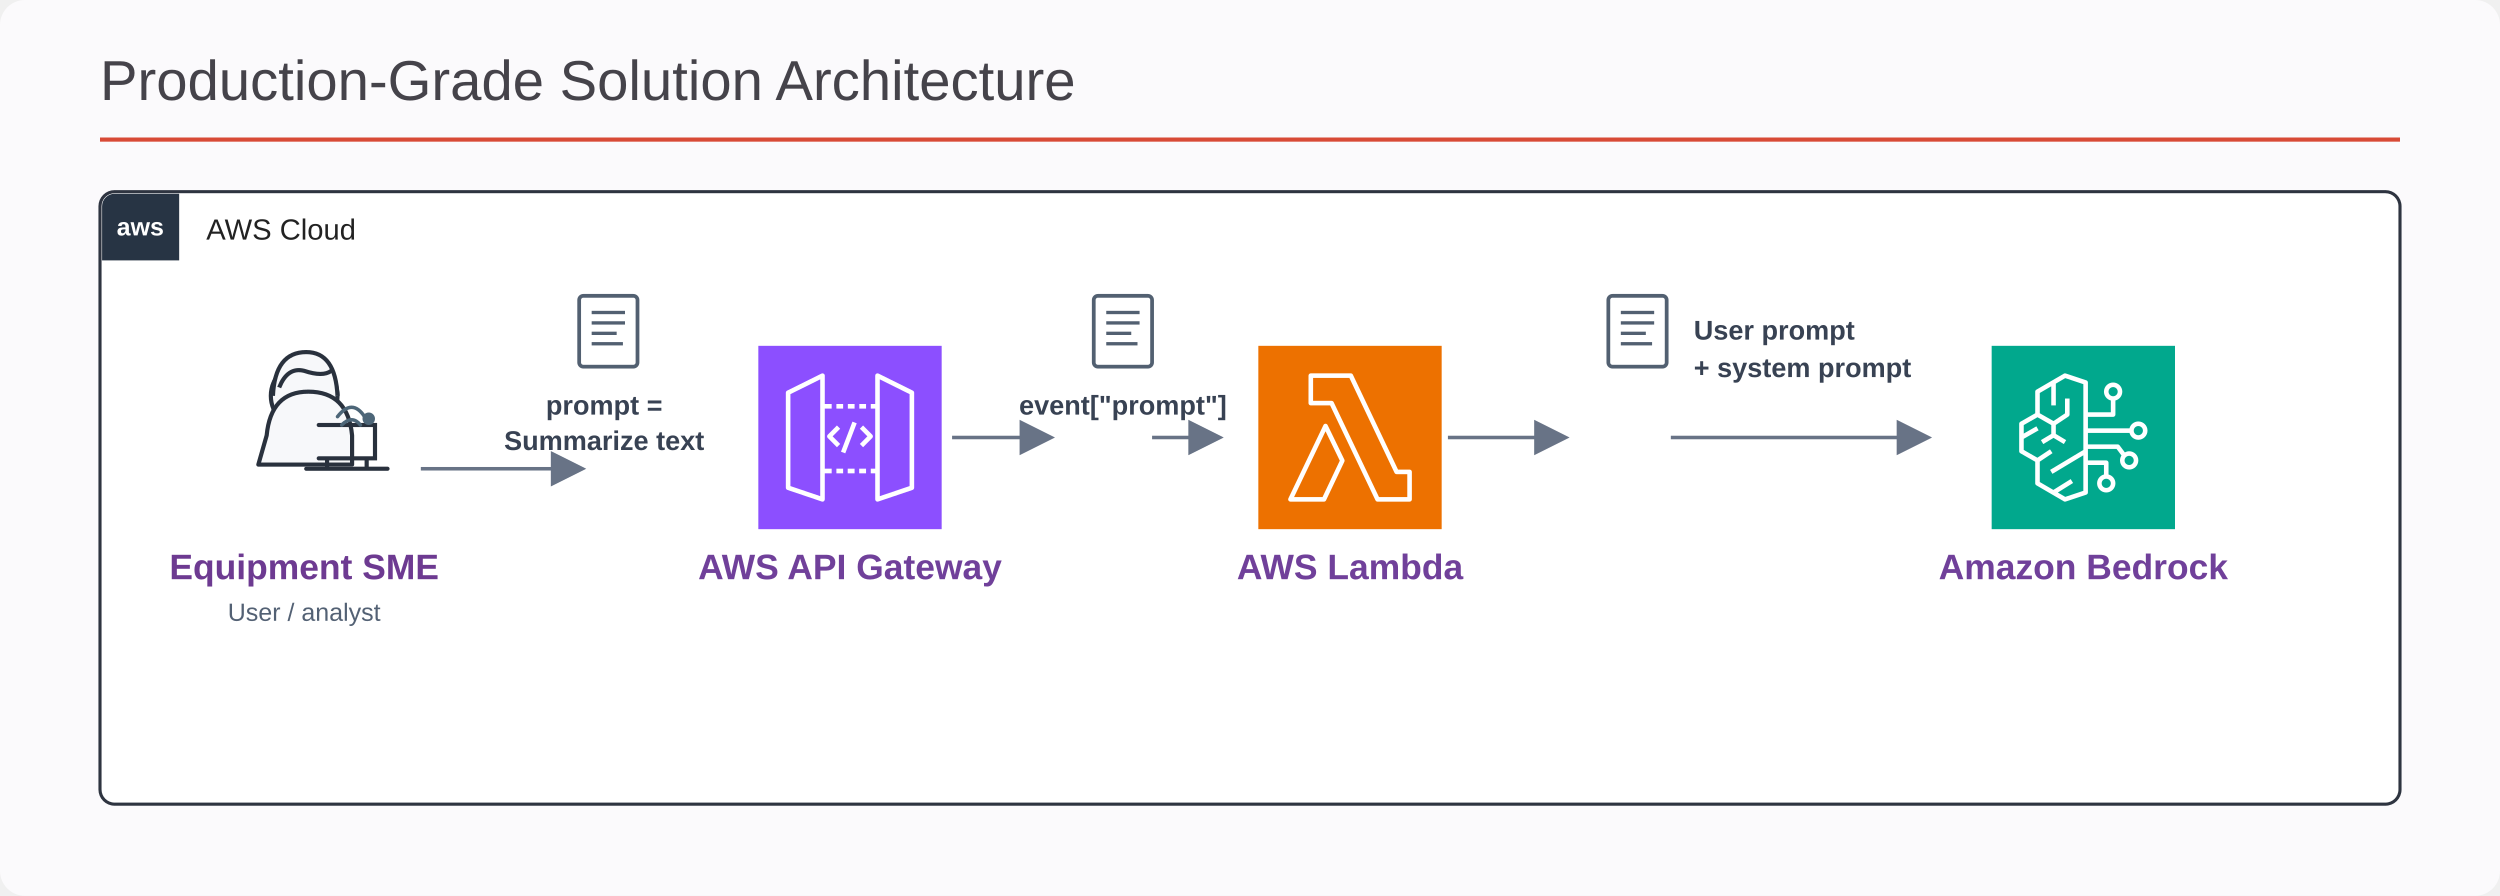
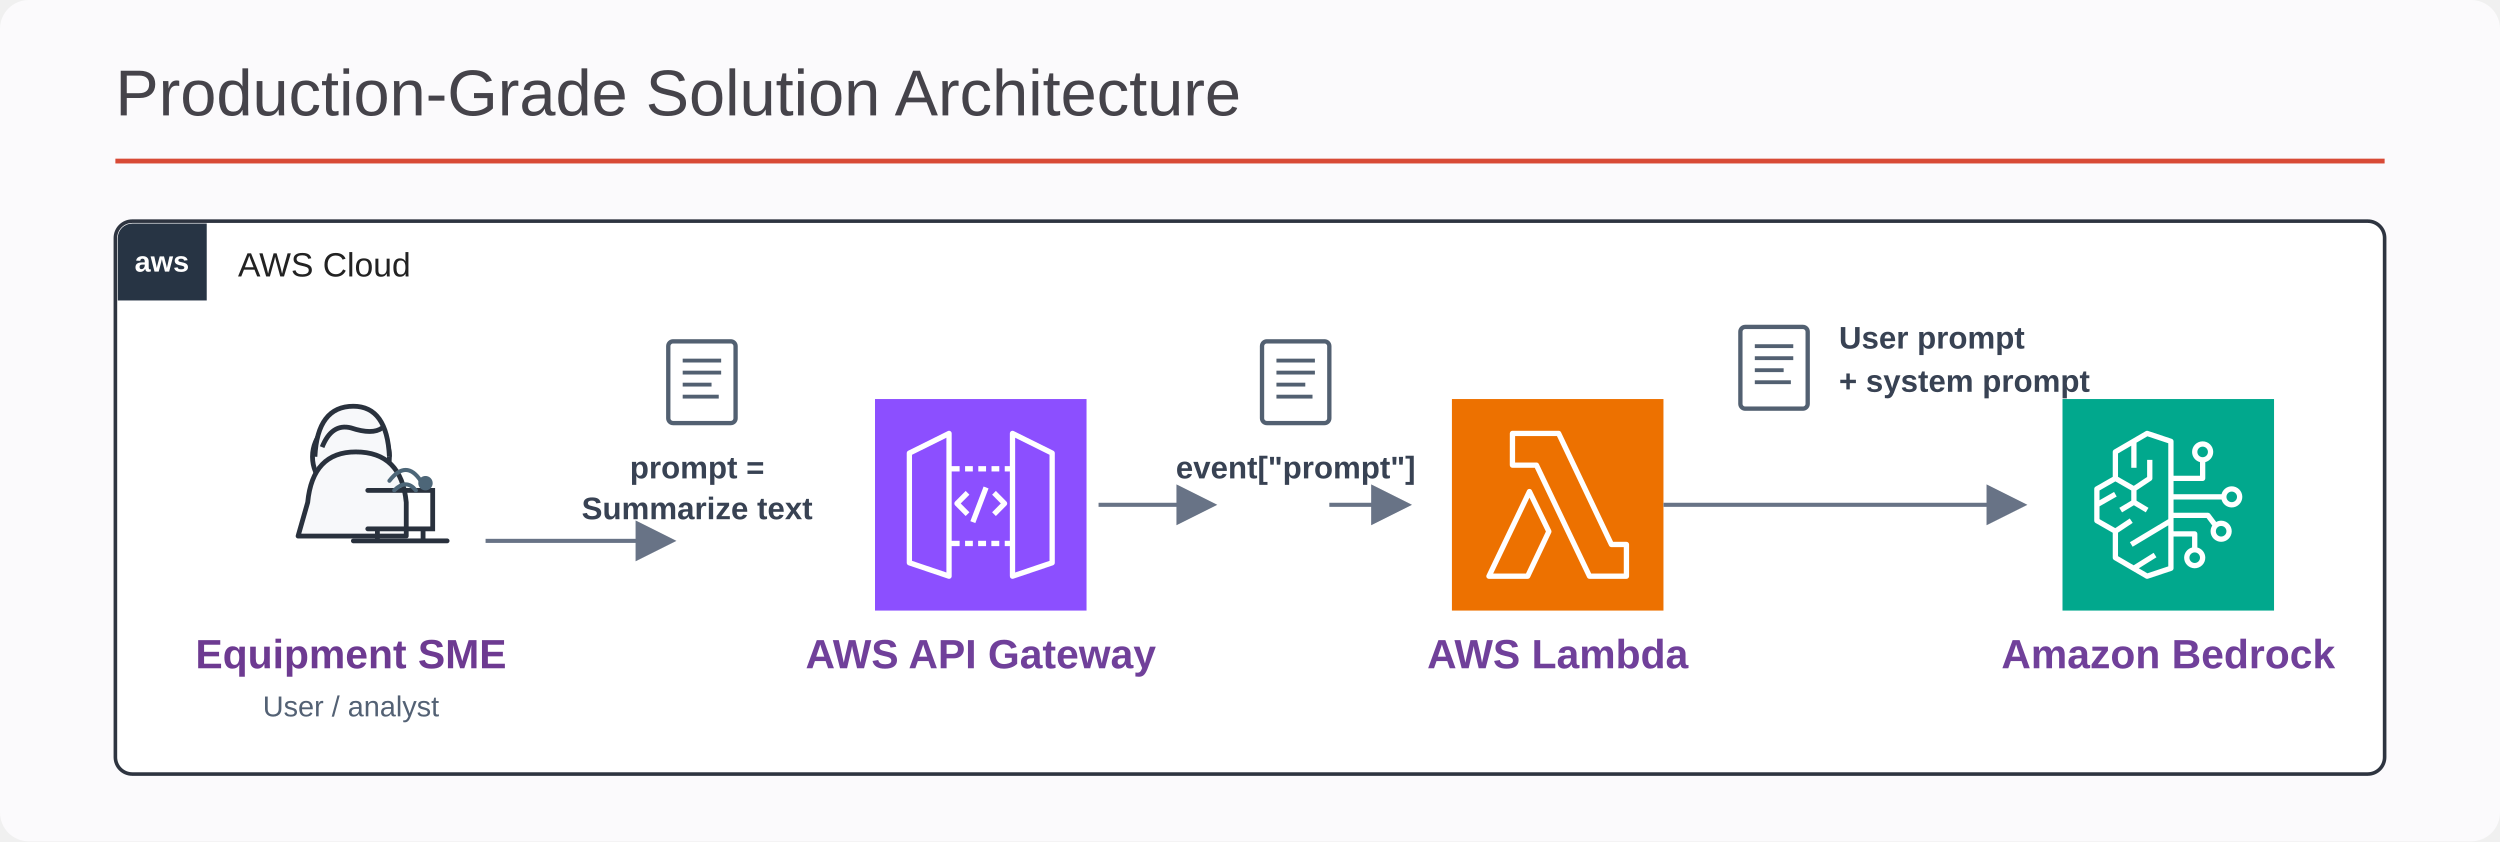
- <svg xmlns="http://www.w3.org/2000/svg" width="1200" height="430" viewBox="0 0 1200 430" role="img" aria-labelledby="title description">
+ <svg xmlns="http://www.w3.org/2000/svg" width="1040" height="350" viewBox="0 0 1040 350" role="img" aria-labelledby="title description">
  <defs>
    <marker id="arrow" markerWidth="10" markerHeight="10" refX="8" refY="5" orient="auto">
      <path d="M0 0 L10 5 L0 10 Z" fill="#687386" />
    </marker>
    <style>
      text { font-family: Arial, Helvetica, sans-serif; }
      .service-label { font-size: 17px; font-weight: 700; }
      .flow-label { font-size: 13px; font-weight: 600; fill: #384253; }
      .caption { font-size: 12px; fill: #536174; }
    </style>
  </defs>
-   <rect width="1200" height="430" rx="12" fill="#fbfafc" />
+   <rect width="1040" height="350" rx="12" fill="#fbfafc" />
  <text x="48" y="48" font-size="27" font-weight="400" fill="#45434a">Production-Grade Solution Architecture</text>
-   <path d="M48 67 H1152" stroke="#d84a36" stroke-width="2" />
-   <rect x="48" y="92" width="1104" height="294" rx="7" fill="#fff" stroke="#2e3440" stroke-width="1.5" />
+   <path d="M48 67 H992" stroke="#d84a36" stroke-width="2" />
+   <rect x="48" y="92" width="944" height="230" rx="7" fill="#fff" stroke="#2e3440" stroke-width="1.5" />
  <path d="M49 99a6 6 0 0 1 6-6h31v32H49z" fill="#273444" />
  <text x="56" y="113" font-size="12" font-weight="700" fill="#fff">aws</text>
  <text x="99" y="115" font-size="14" fill="#222">AWS Cloud</text>
  <g aria-label="Equipment SME">
    <circle cx="146" cy="190" r="16" fill="#f7f8fa" stroke="#29313d" stroke-width="2" />
    <path d="M131 190q1-21 16-21 14 0 15 21m-28-4q4-10 12-8 9 3 13 0m-31 31q2-21 20-21 19 0 21 21v14h-45z" fill="#f7f8fa" stroke="#29313d" stroke-width="2" stroke-linejoin="round" />
    <path d="M153 204h27v16h-27m4 0v5m19-5v5m-29 0h39" fill="none" stroke="#29313d" stroke-width="2" stroke-linecap="round" />
    <path d="M162 200q7-9 13 0m-11 4q5-5 9 0" fill="none" stroke="#4d6678" stroke-width="1.7" stroke-linecap="round" />
    <circle cx="177" cy="201" r="3" fill="#4d6678" />
    <text x="146" y="278" text-anchor="middle" class="service-label" fill="#6d3a91">Equipment SME</text>
    <text x="146" y="298" text-anchor="middle" class="caption">User / analyst</text>
  </g>
  <g aria-label="Summarization request">
    <rect x="278" y="142" width="28" height="34" rx="2" fill="#fff" stroke="#526071" stroke-width="1.8" />
    <path d="M284 150h16m-16 5h16m-16 5h12m-12 5h15" stroke="#526071" stroke-width="1.6" />
    <text x="290" y="199" text-anchor="middle" class="flow-label">prompt =</text>
    <text x="290" y="216" text-anchor="middle" class="flow-label">Summarize text</text>
  </g>
  <path d="M202 225 H278" fill="none" stroke="#687386" stroke-width="1.7" marker-end="url(#arrow)" />
  <g aria-label="Amazon API Gateway">
    <g transform="translate(364 166) scale(1.1)">
      <g id="api-icon-0">
        <g id="api-icon-1">
          <rect id="api-icon-2" width="80" height="80" fill="#8C4FFF" />
        </g>
        <g id="api-icon-3">
          <path id="api-icon-4" fill-rule="evenodd" clip-rule="evenodd" d="M34.065 55.632H37V53.615H34.065V55.632ZM39 55.632H42V53.615H39V55.632ZM27 14.63L14 21.082V61.193L27 65.59V14.63ZM29 27.393V53.615H32V55.632H29V66.992C29 67.316 28.845 67.621 28.584 67.81C28.412 67.936 28.207 68 28 68C27.894 68 27.786 67.983 27.682 67.948L12.682 62.876C12.274 62.737 12 62.352 12 61.92V20.454C12 20.07 12.217 19.718 12.559 19.549L27.559 12.104C27.868 11.95 28.235 11.968 28.528 12.152C28.821 12.336 29 12.66 29 13.009V25.376H32V27.393H29ZM44 55.632H47V53.615H44V55.632ZM44.065 27.393H47V25.376H44.065V27.393ZM39.065 27.393H42V25.376H39.065V27.393ZM34.065 27.393H37V25.376H34.065V27.393ZM66 21.082L53 14.63V65.59L66 61.193V21.082ZM68 61.92C68 62.352 67.726 62.737 67.318 62.876L52.318 67.948C52.214 67.983 52.106 68 52 68C51.793 68 51.588 67.936 51.416 67.81C51.155 67.621 51 67.316 51 66.992V55.632H49.065V53.615H51V27.393H49.065V25.376H51V13.009C51 12.66 51.179 12.336 51.472 12.152C51.765 11.968 52.131 11.95 52.441 12.104L67.441 19.549C67.783 19.718 68 20.07 68 20.454V61.92ZM42.934 33.807L41.066 33.083L36.066 46.194L37.934 46.918L42.934 33.807ZM49.707 40.209C50.098 39.815 50.098 39.176 49.707 38.783L45.707 34.749L44.293 36.175L47.586 39.496L44.293 42.817L45.707 44.243L49.707 40.209ZM34.293 44.243L30.293 40.209C29.902 39.815 29.902 39.176 30.293 38.783L34.293 34.749L35.707 36.175L32.414 39.496L35.707 42.817L34.293 44.243Z" fill="white" />
        </g>
      </g>
    </g>
    <text x="408" y="278" text-anchor="middle" class="service-label" fill="#70409a">AWS API Gateway</text>
  </g>
  <g aria-label="Lambda event prompt">
    <rect x="525" y="142" width="28" height="34" rx="2" fill="#fff" stroke="#526071" stroke-width="1.8" />
    <path d="M531 150h16m-16 5h16m-16 5h12m-12 5h15" stroke="#526071" stroke-width="1.6" />
    <text x="539" y="199" text-anchor="middle" class="flow-label">event["prompt"]</text>
  </g>
  <path d="M457 210 H503" fill="none" stroke="#687386" stroke-width="1.7" marker-end="url(#arrow)" />
  <g aria-label="AWS Lambda">
    <g transform="translate(604 166) scale(1.1)">
      <g id="lambda-icon-0" stroke="none" stroke-width="1" fill="none" fill-rule="evenodd">
        <g id="lambda-icon-1" fill="#ED7100">
          <rect id="lambda-icon-2" x="0" y="0" width="80" height="80" />
        </g>
        <path d="M28.008,66 L15.591,66 L29.324,37.296 L35.546,50.106 L28.008,66 Z M30.22,34.553 C30.051,34.208 29.7,33.989 29.318,33.989 L29.315,33.989 C28.929,33.99 28.578,34.211 28.412,34.558 L13.098,66.569 C12.95,66.879 12.971,67.243 13.155,67.534 C13.337,67.824 13.658,68 14.002,68 L28.642,68 C29.03,68 29.382,67.777 29.548,67.428 L37.564,50.528 C37.693,50.254 37.692,49.937 37.559,49.665 L30.22,34.553 Z M64.995,66 L52.659,66 L32.867,24.57 C32.701,24.222 32.349,24 31.962,24 L23.89,24 L23.899,14 L39.72,14 L59.42,55.429 C59.586,55.777 59.939,56 60.326,56 L64.995,56 L64.995,66 Z M65.998,54 L60.96,54 L41.259,12.571 C41.094,12.223 40.741,12 40.353,12 L22.898,12 C22.345,12 21.896,12.447 21.895,12.999 L21.884,24.999 C21.884,25.265 21.989,25.519 22.178,25.707 C22.365,25.895 22.62,26 22.887,26 L31.329,26 L51.122,67.43 C51.289,67.778 51.639,68 52.026,68 L65.998,68 C66.552,68 67,67.552 67,67 L67,55 C67,54.448 66.552,54 65.998,54 L65.998,54 Z" id="lambda-icon-3" fill="#FFFFFF" />
      </g>
    </g>
    <text x="648" y="278" text-anchor="middle" class="service-label" fill="#70409a">AWS Lambda</text>
  </g>
  <path d="M553 210 H584" fill="none" stroke="#687386" stroke-width="1.7" marker-end="url(#arrow)" />
  <g aria-label="User and system prompts">
-     <rect x="772" y="142" width="28" height="34" rx="2" fill="#fff" stroke="#526071" stroke-width="1.8" />
-     <path d="M778 150h16m-16 5h16m-16 5h12m-12 5h15" stroke="#526071" stroke-width="1.6" />
-     <text x="813" y="163" class="flow-label">User prompt</text>
-     <text x="813" y="181" class="flow-label">+ system prompt</text>
+     <rect x="724" y="136" width="28" height="34" rx="2" fill="#fff" stroke="#526071" stroke-width="1.8" />
+     <path d="M730 144h16m-16 5h16m-16 5h12m-12 5h15" stroke="#526071" stroke-width="1.6" />
+     <text x="765" y="145" class="flow-label">User prompt</text>
+     <text x="765" y="163" class="flow-label">+ system prompt</text>
  </g>
-   <path d="M695 210 H750" fill="none" stroke="#687386" stroke-width="1.7" marker-end="url(#arrow)" />
+   <path d="M692 210 H840" fill="none" stroke="#687386" stroke-width="1.7" marker-end="url(#arrow)" />
  <g aria-label="Amazon Bedrock">
-     <g transform="translate(956 166) scale(1.1)">
+     <g transform="translate(858 166) scale(1.1)">
      <g id="bedrock-icon-0" stroke="none" stroke-width="1" fill="none" fill-rule="evenodd">
        <g id="bedrock-icon-1" fill="#01A88D">
          <rect id="bedrock-icon-2" x="0" y="0" width="80" height="80" />
        </g>
        <g id="bedrock-icon-3" transform="translate(12, 12)" fill="#FFFFFF">
          <path d="M52,27 C50.897,27 50,26.103 50,25 C50,23.897 50.897,23 52,23 C53.103,23 54,23.897 54,25 C54,26.103 53.103,27 52,27 L52,27 Z M20.113,53.908 L16.865,52.014 L23.53,47.848 L22.47,46.152 L14.913,50.875 L9,47.426 L9,38.535 L14.555,34.832 L13.445,33.168 L7.959,36.825 L2,33.42 L2,28.58 L8.496,24.868 L7.504,23.132 L2,26.277 L2,22.58 L8,19.152 L14,22.58 L14,26.434 L9.485,29.143 L10.515,30.857 L15,28.166 L19.485,30.857 L20.515,29.143 L16,26.434 L16,22.535 L21.555,18.832 C21.833,18.646 22,18.334 22,18 L22,11 L20,11 L20,17.465 L14.959,20.825 L9,17.42 L9,8.574 L14,5.658 L14,14 L16,14 L16,4.491 L20.113,2.092 L28,4.721 L28,33.434 L13.485,42.143 L14.515,43.857 L28,35.766 L28,51.279 L20.113,53.908 Z M50,38 C50,39.103 49.103,40 48,40 C46.897,40 46,39.103 46,38 C46,36.897 46.897,36 48,36 C49.103,36 50,36.897 50,38 L50,38 Z M40,48 C40,49.103 39.103,50 38,50 C36.897,50 36,49.103 36,48 C36,46.897 36.897,46 38,46 C39.103,46 40,46.897 40,48 L40,48 Z M39,8 C39,6.897 39.897,6 41,6 C42.103,6 43,6.897 43,8 C43,9.103 42.103,10 41,10 C39.897,10 39,9.103 39,8 L39,8 Z M52,21 C50.141,21 48.589,22.28 48.142,24 L30,24 L30,19 L41,19 C41.553,19 42,18.552 42,18 L42,11.858 C43.72,11.411 45,9.858 45,8 C45,5.794 43.206,4 41,4 C38.794,4 37,5.794 37,8 C37,9.858 38.28,11.411 40,11.858 L40,17 L30,17 L30,4 C30,3.569 29.725,3.188 29.316,3.051 L20.316,0.051 C20.042,-0.039 19.744,-0.009 19.496,0.136 L7.496,7.136 C7.188,7.315 7,7.645 7,8 L7,17.42 L0.504,21.132 C0.192,21.31 0,21.641 0,22 L0,34 C0,34.359 0.192,34.69 0.504,34.868 L7,38.58 L7,48 C7,48.355 7.188,48.685 7.496,48.864 L19.496,55.864 C19.65,55.954 19.825,56 20,56 C20.106,56 20.213,55.983 20.316,55.949 L29.316,52.949 C29.725,52.812 30,52.431 30,52 L30,40 L37,40 L37,44.142 C35.28,44.589 34,46.142 34,48 C34,50.206 35.794,52 38,52 C40.206,52 42,50.206 42,48 C42,46.142 40.72,44.589 39,44.142 L39,39 C39,38.448 38.553,38 38,38 L30,38 L30,33 L42.5,33 L44.638,35.85 C44.239,36.472 44,37.207 44,38 C44,40.206 45.794,42 48,42 C50.206,42 52,40.206 52,38 C52,35.794 50.206,34 48,34 C47.316,34 46.682,34.188 46.119,34.492 L43.8,31.4 C43.611,31.148 43.314,31 43,31 L30,31 L30,26 L48.142,26 C48.589,27.72 50.141,29 52,29 C54.206,29 56,27.206 56,25 C56,22.794 54.206,21 52,21 L52,21 Z" id="bedrock-icon-4" />
        </g>
      </g>
    </g>
-     <text x="1000" y="278" text-anchor="middle" class="service-label" fill="#70409a">Amazon Bedrock</text>
+     <text x="902" y="278" text-anchor="middle" class="service-label" fill="#70409a">Amazon Bedrock</text>
  </g>
-   <path d="M802 210 H924" fill="none" stroke="#687386" stroke-width="1.7" marker-end="url(#arrow)" />
</svg>
